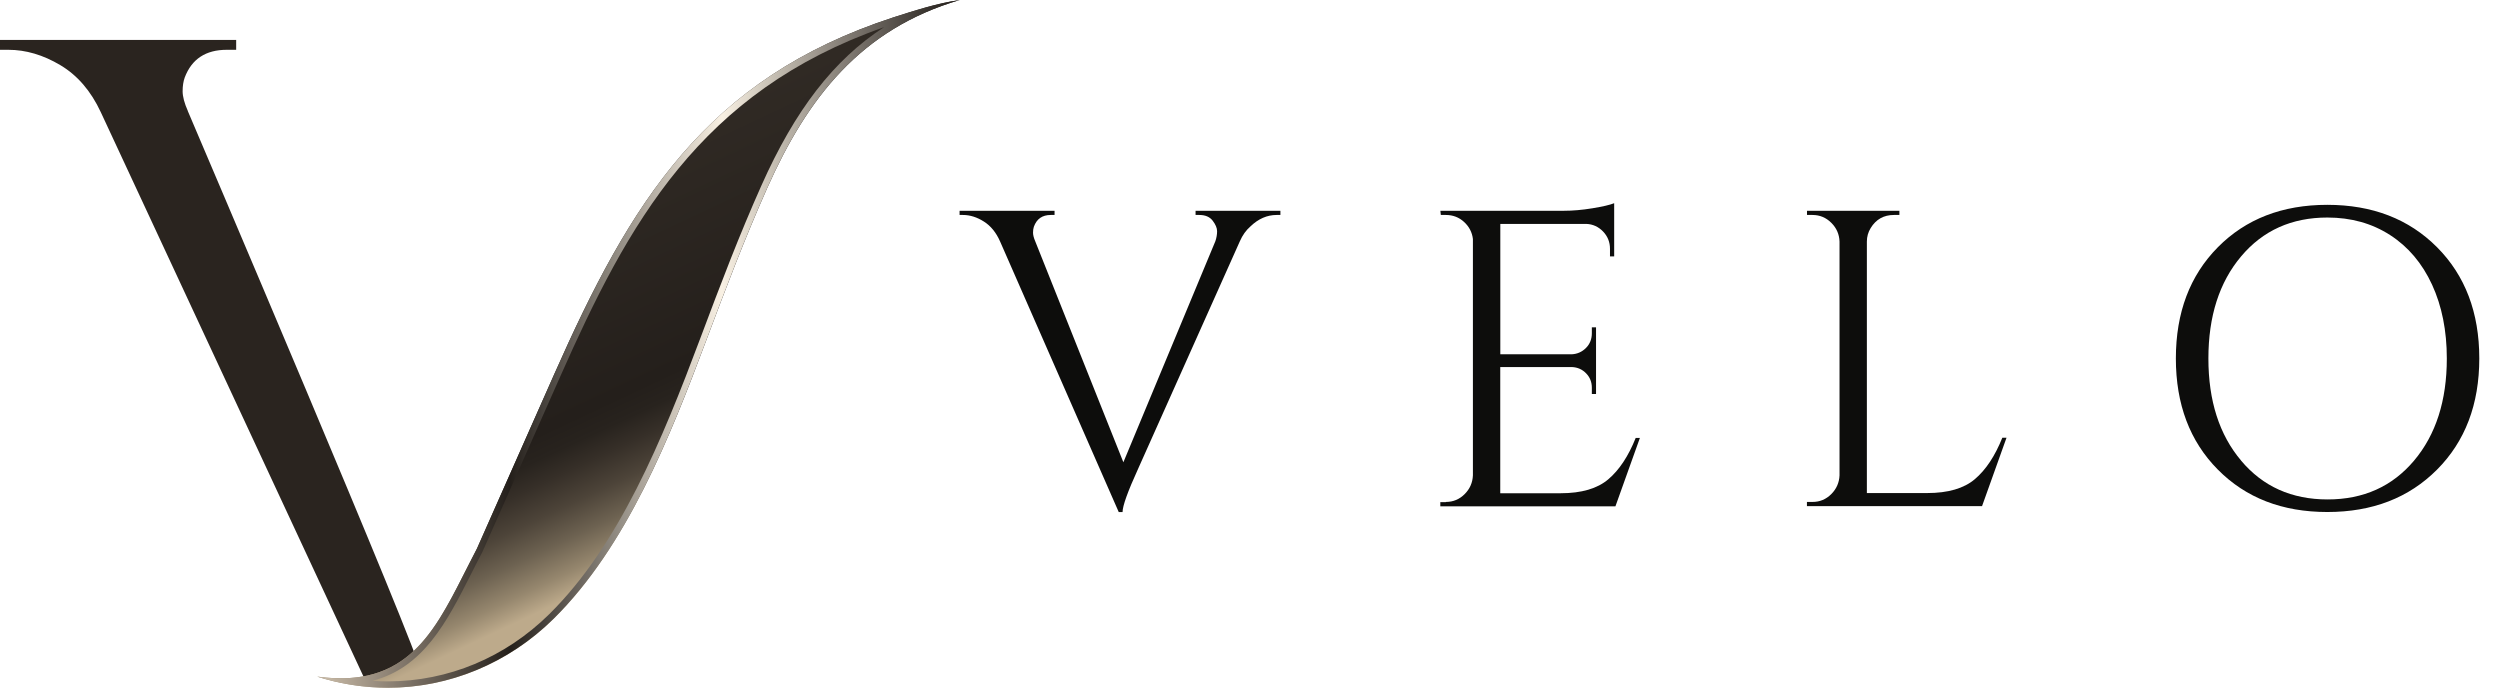
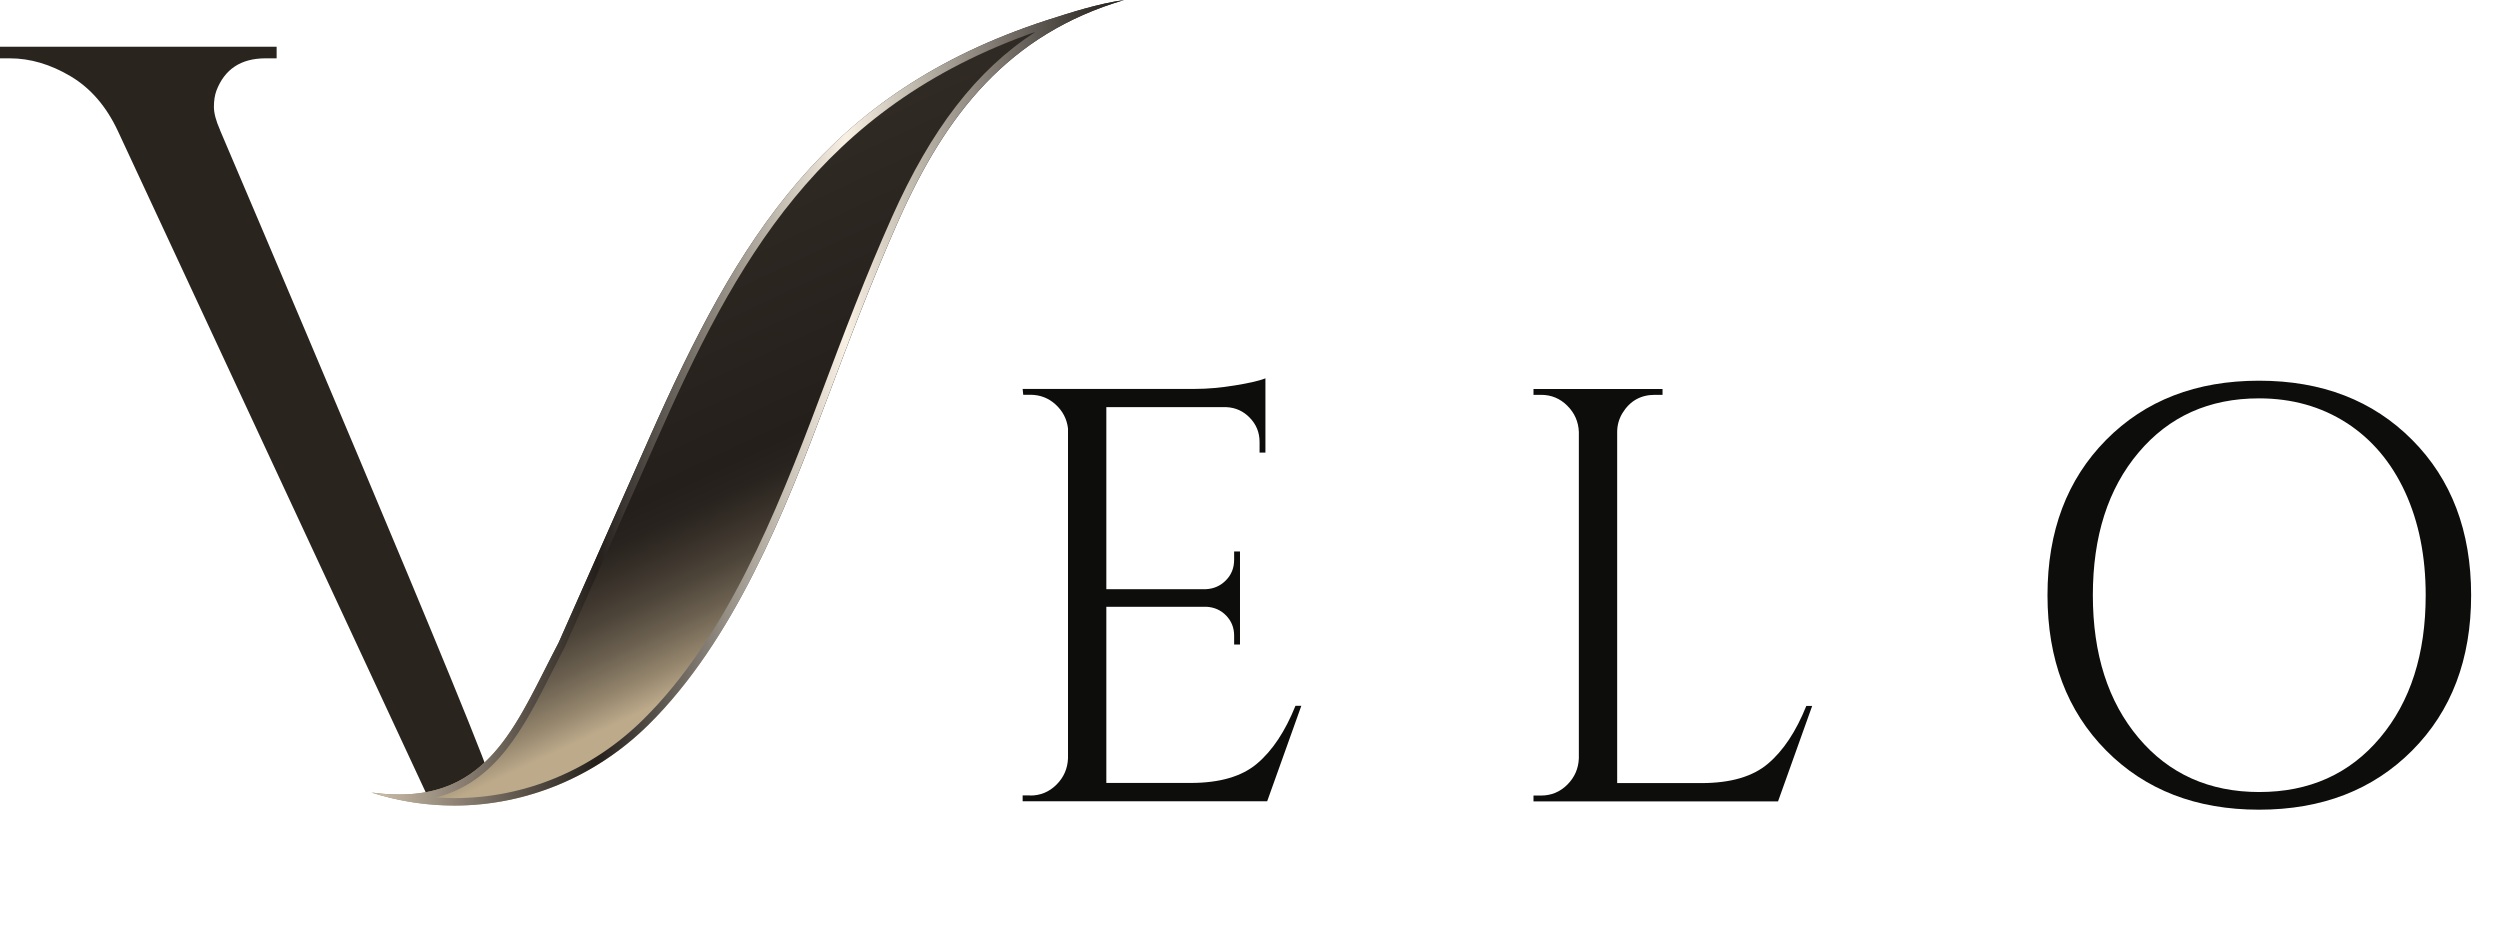
- <svg xmlns="http://www.w3.org/2000/svg" id="b" data-name="Livello 2" viewBox="0 0 399.6 109.93">
+ <svg xmlns="http://www.w3.org/2000/svg" id="b" data-name="Livello 2" viewBox="0 0 341.15 128.58">
  <defs>
    <linearGradient id="d" data-name="Sfumatura senza nome 52" x1="116.02" y1="83.79" x2="63.87" y2="-27.17" gradientUnits="userSpaceOnUse">
      <stop offset="0" stop-color="#bdaa8b" />
      <stop offset=".03" stop-color="#96876e" />
      <stop offset=".07" stop-color="#6d6251" />
      <stop offset=".11" stop-color="#4d4439" />
      <stop offset=".15" stop-color="#362f28" />
      <stop offset=".18" stop-color="#28231e" />
      <stop offset=".21" stop-color="#241f1b" />
      <stop offset=".71" stop-color="#39322b" />
      <stop offset="1" stop-color="#5c5145" />
    </linearGradient>
    <linearGradient id="e" data-name="Sfumatura senza nome 75" x1="50.7" y1="54.96" x2="153.4" y2="54.96" gradientUnits="userSpaceOnUse">
      <stop offset="0" stop-color="#cec0ac" />
      <stop offset=".12" stop-color="#897e71" />
      <stop offset=".3" stop-color="#241f1b" />
      <stop offset=".34" stop-color="#3e3934" />
      <stop offset=".54" stop-color="#c2bbb0" />
      <stop offset=".63" stop-color="#f8f0e3" />
      <stop offset=".7" stop-color="#ccc5b9" />
      <stop offset=".85" stop-color="#726c65" />
      <stop offset=".95" stop-color="#39342f" />
      <stop offset="1" stop-color="#241f1b" />
    </linearGradient>
  </defs>
  <g id="c" data-name="Livello 1">
    <g>
      <path d="M30.03,17.75c-.56-1.26-.84-2.32-.84-3.16s.11-1.58.34-2.21c1.12-2.95,3.36-4.42,6.71-4.42h1.51v-.77s0-.81,0-.81H0v1.58h1.34c2.79,0,5.56.82,8.3,2.45,2.74,1.63,4.89,4.13,6.46,7.5l42.57,91.45c3.6-.75,4.92-1.29,8.48-2.22.53-1.16-37.13-89.39-37.13-89.39Z" fill="#2a241f" />
      <path d="M50.7,108.15c15.79,2.16,19.49-8.94,25.54-20.46l12.37-27.91c12.14-27.38,24.12-47.15,54.15-56.99,3.61-1.15,6.97-2.25,10.65-2.79-15.81,4.66-24.32,15.58-30.78,30.06-3.62,8.12-6.64,16.09-9.78,24.44-5.73,15.27-12.7,32.87-24.34,44.38-10.06,9.95-24.47,13.55-37.81,9.27Z" fill="url(#d)" />
      <path d="M141.33,4.33c-8.09,5.23-14.27,13.31-19.62,25.31-3.54,7.93-6.41,15.47-9.8,24.5-6.09,16.24-12.97,33.01-24.11,44.02-7.01,6.93-16.17,10.75-25.79,10.75-.83,0-1.66-.03-2.49-.09,8.2-2.11,11.92-9.46,15.83-17.18.58-1.15,1.17-2.32,1.79-3.49l.02-.03v-.03s12.39-27.91,12.39-27.91c10.83-24.42,22.24-45.51,51.8-55.85M153.4,0c-3.67.53-7.04,1.63-10.65,2.79-30.03,9.84-42.01,29.61-54.15,56.99l-12.37,27.91c-5.53,10.54-9.09,20.73-21.76,20.73-1.18,0-2.43-.09-3.78-.27,3.73,1.2,7.53,1.78,11.31,1.78,9.74,0,19.25-3.87,26.5-11.04,11.64-11.51,18.61-29.12,24.34-44.38,3.13-8.35,6.16-16.32,9.78-24.44C129.08,15.58,137.59,4.66,153.4,0h0Z" fill="url(#e)" />
    </g>
    <g>
-       <path d="M204.67,34.36h-.61c-1.53,0-2.92.61-4.18,1.82-.72.63-1.28,1.42-1.69,2.36l-16.26,36.36c-1.66,3.64-2.5,5.96-2.5,6.95h-.61l-18.96-43.24c-.63-1.44-1.5-2.51-2.6-3.2-1.1-.7-2.22-1.05-3.34-1.05h-.54v-.67h15.18v.67h-.61c-1.35,0-2.25.63-2.7,1.89-.09.27-.13.58-.13.94s.11.81.34,1.35l14.1,35.35,14.71-35.35c.18-.54.27-1.07.27-1.58s-.24-1.08-.71-1.69c-.47-.61-1.18-.91-2.12-.91h-.61v-.67h13.56v.67Z" fill="#0d0d0c" />
-       <path d="M231.11,80.23c1.17,0,2.17-.42,3-1.25.83-.83,1.27-1.83,1.32-3v-37.78c-.13-1.08-.61-1.99-1.42-2.73-.81-.74-1.78-1.11-2.9-1.11h-.81l-.07-.67h19.76c1.39,0,2.91-.13,4.55-.4s2.8-.54,3.47-.81v8.5h-.67v-1.21c0-1.08-.37-2-1.11-2.77-.74-.76-1.63-1.17-2.66-1.21h-13.76v20.84h11.4c.9-.04,1.66-.38,2.29-1.01s.94-1.42.94-2.36v-.94h.67v10.66h-.67v-1.01c0-.9-.3-1.66-.91-2.29-.61-.63-1.36-.97-2.26-1.01h-11.47v20.17h9.65c3.33,0,5.87-.74,7.62-2.23,1.75-1.48,3.21-3.69,4.38-6.61h.67l-3.91,10.93h-27.99v-.67h.88Z" fill="#0d0d0c" />
-       <path d="M289.71,80.23c1.17,0,2.17-.42,3-1.25.83-.83,1.27-1.83,1.32-3v-37.37c-.04-1.17-.48-2.17-1.32-3-.83-.83-1.83-1.25-3-1.25h-.88v-.67h14.77v.67h-.88c-1.62,0-2.86.7-3.71,2.09-.41.67-.61,1.39-.61,2.16v40.2h9.65c3.33,0,5.87-.74,7.62-2.23,1.75-1.48,3.21-3.69,4.38-6.61h.67l-3.91,10.93h-27.99v-.67h.88Z" fill="#0d0d0c" />
-       <path d="M354.5,39.52c4.47-4.52,10.31-6.78,17.5-6.78s13.04,2.26,17.54,6.78c4.5,4.52,6.75,10.45,6.75,17.77s-2.25,13.25-6.75,17.77c-4.5,4.52-10.34,6.78-17.54,6.78s-13.03-2.26-17.5-6.78c-4.48-4.52-6.71-10.44-6.71-17.77s2.24-13.25,6.71-17.77ZM358.21,73.62c3.48,4.14,8.09,6.21,13.83,6.21s10.34-2.07,13.83-6.21c3.48-4.14,5.23-9.58,5.23-16.32,0-4.45-.79-8.39-2.36-11.8-1.58-3.42-3.81-6.06-6.71-7.93-2.9-1.87-6.24-2.8-10.02-2.8-5.71,0-10.31,2.07-13.79,6.21-3.49,4.14-5.23,9.58-5.23,16.32s1.74,12.19,5.23,16.32Z" fill="#0d0d0c" />
+       <path d="M140.59,108.56c1.39,0,2.59-.5,3.58-1.49s1.51-2.18,1.57-3.58v-45.03c-.16-1.29-.72-2.37-1.69-3.26-.96-.88-2.12-1.33-3.46-1.33h-.96l-.08-.8h23.56c1.66,0,3.47-.16,5.43-.48,1.96-.32,3.34-.64,4.14-.96v10.13h-.8v-1.45c0-1.29-.44-2.38-1.33-3.3-.88-.91-1.94-1.39-3.18-1.45h-16.4v24.84h13.59c1.07-.05,1.98-.45,2.73-1.21s1.12-1.69,1.12-2.81v-1.13h.8v12.7h-.8v-1.21c0-1.07-.36-1.98-1.08-2.73-.72-.75-1.62-1.15-2.69-1.21h-13.67v24.04h11.5c3.97,0,7-.88,9.08-2.65,2.09-1.77,3.83-4.39,5.23-7.88h.8l-4.66,13.03h-33.37v-.8h1.04Z" fill="#0d0d0c" />
+       <path d="M210.3,108.56c1.39,0,2.59-.5,3.58-1.49s1.51-2.18,1.57-3.58v-44.54c-.05-1.39-.58-2.59-1.57-3.58-.99-.99-2.18-1.49-3.58-1.49h-1.04v-.8h17.61v.8h-1.05c-1.93,0-3.4.83-4.42,2.49-.48.8-.72,1.66-.72,2.57v47.92h11.5c3.97,0,7-.88,9.08-2.65,2.09-1.77,3.83-4.39,5.23-7.88h.8l-4.66,13.03h-33.37v-.8h1.04Z" fill="#0d0d0c" />
+       <path d="M287.4,60.03c5.33-5.39,12.29-8.08,20.87-8.08s15.54,2.69,20.9,8.08c5.36,5.39,8.04,12.45,8.04,21.19s-2.68,15.8-8.04,21.19c-5.36,5.39-12.33,8.08-20.9,8.08s-15.53-2.69-20.87-8.08c-5.33-5.39-8-12.45-8-21.19s2.67-15.8,8-21.19ZM291.82,100.68c4.15,4.93,9.65,7.4,16.48,7.4s12.33-2.46,16.48-7.4c4.15-4.93,6.23-11.42,6.23-19.46,0-5.31-.94-10-2.81-14.07-1.88-4.07-4.54-7.22-8-9.45-3.46-2.22-7.44-3.34-11.94-3.34-6.81,0-12.29,2.47-16.44,7.4-4.16,4.93-6.23,11.42-6.23,19.46s2.08,14.53,6.23,19.46Z" fill="#0d0d0c" />
    </g>
  </g>
</svg>
